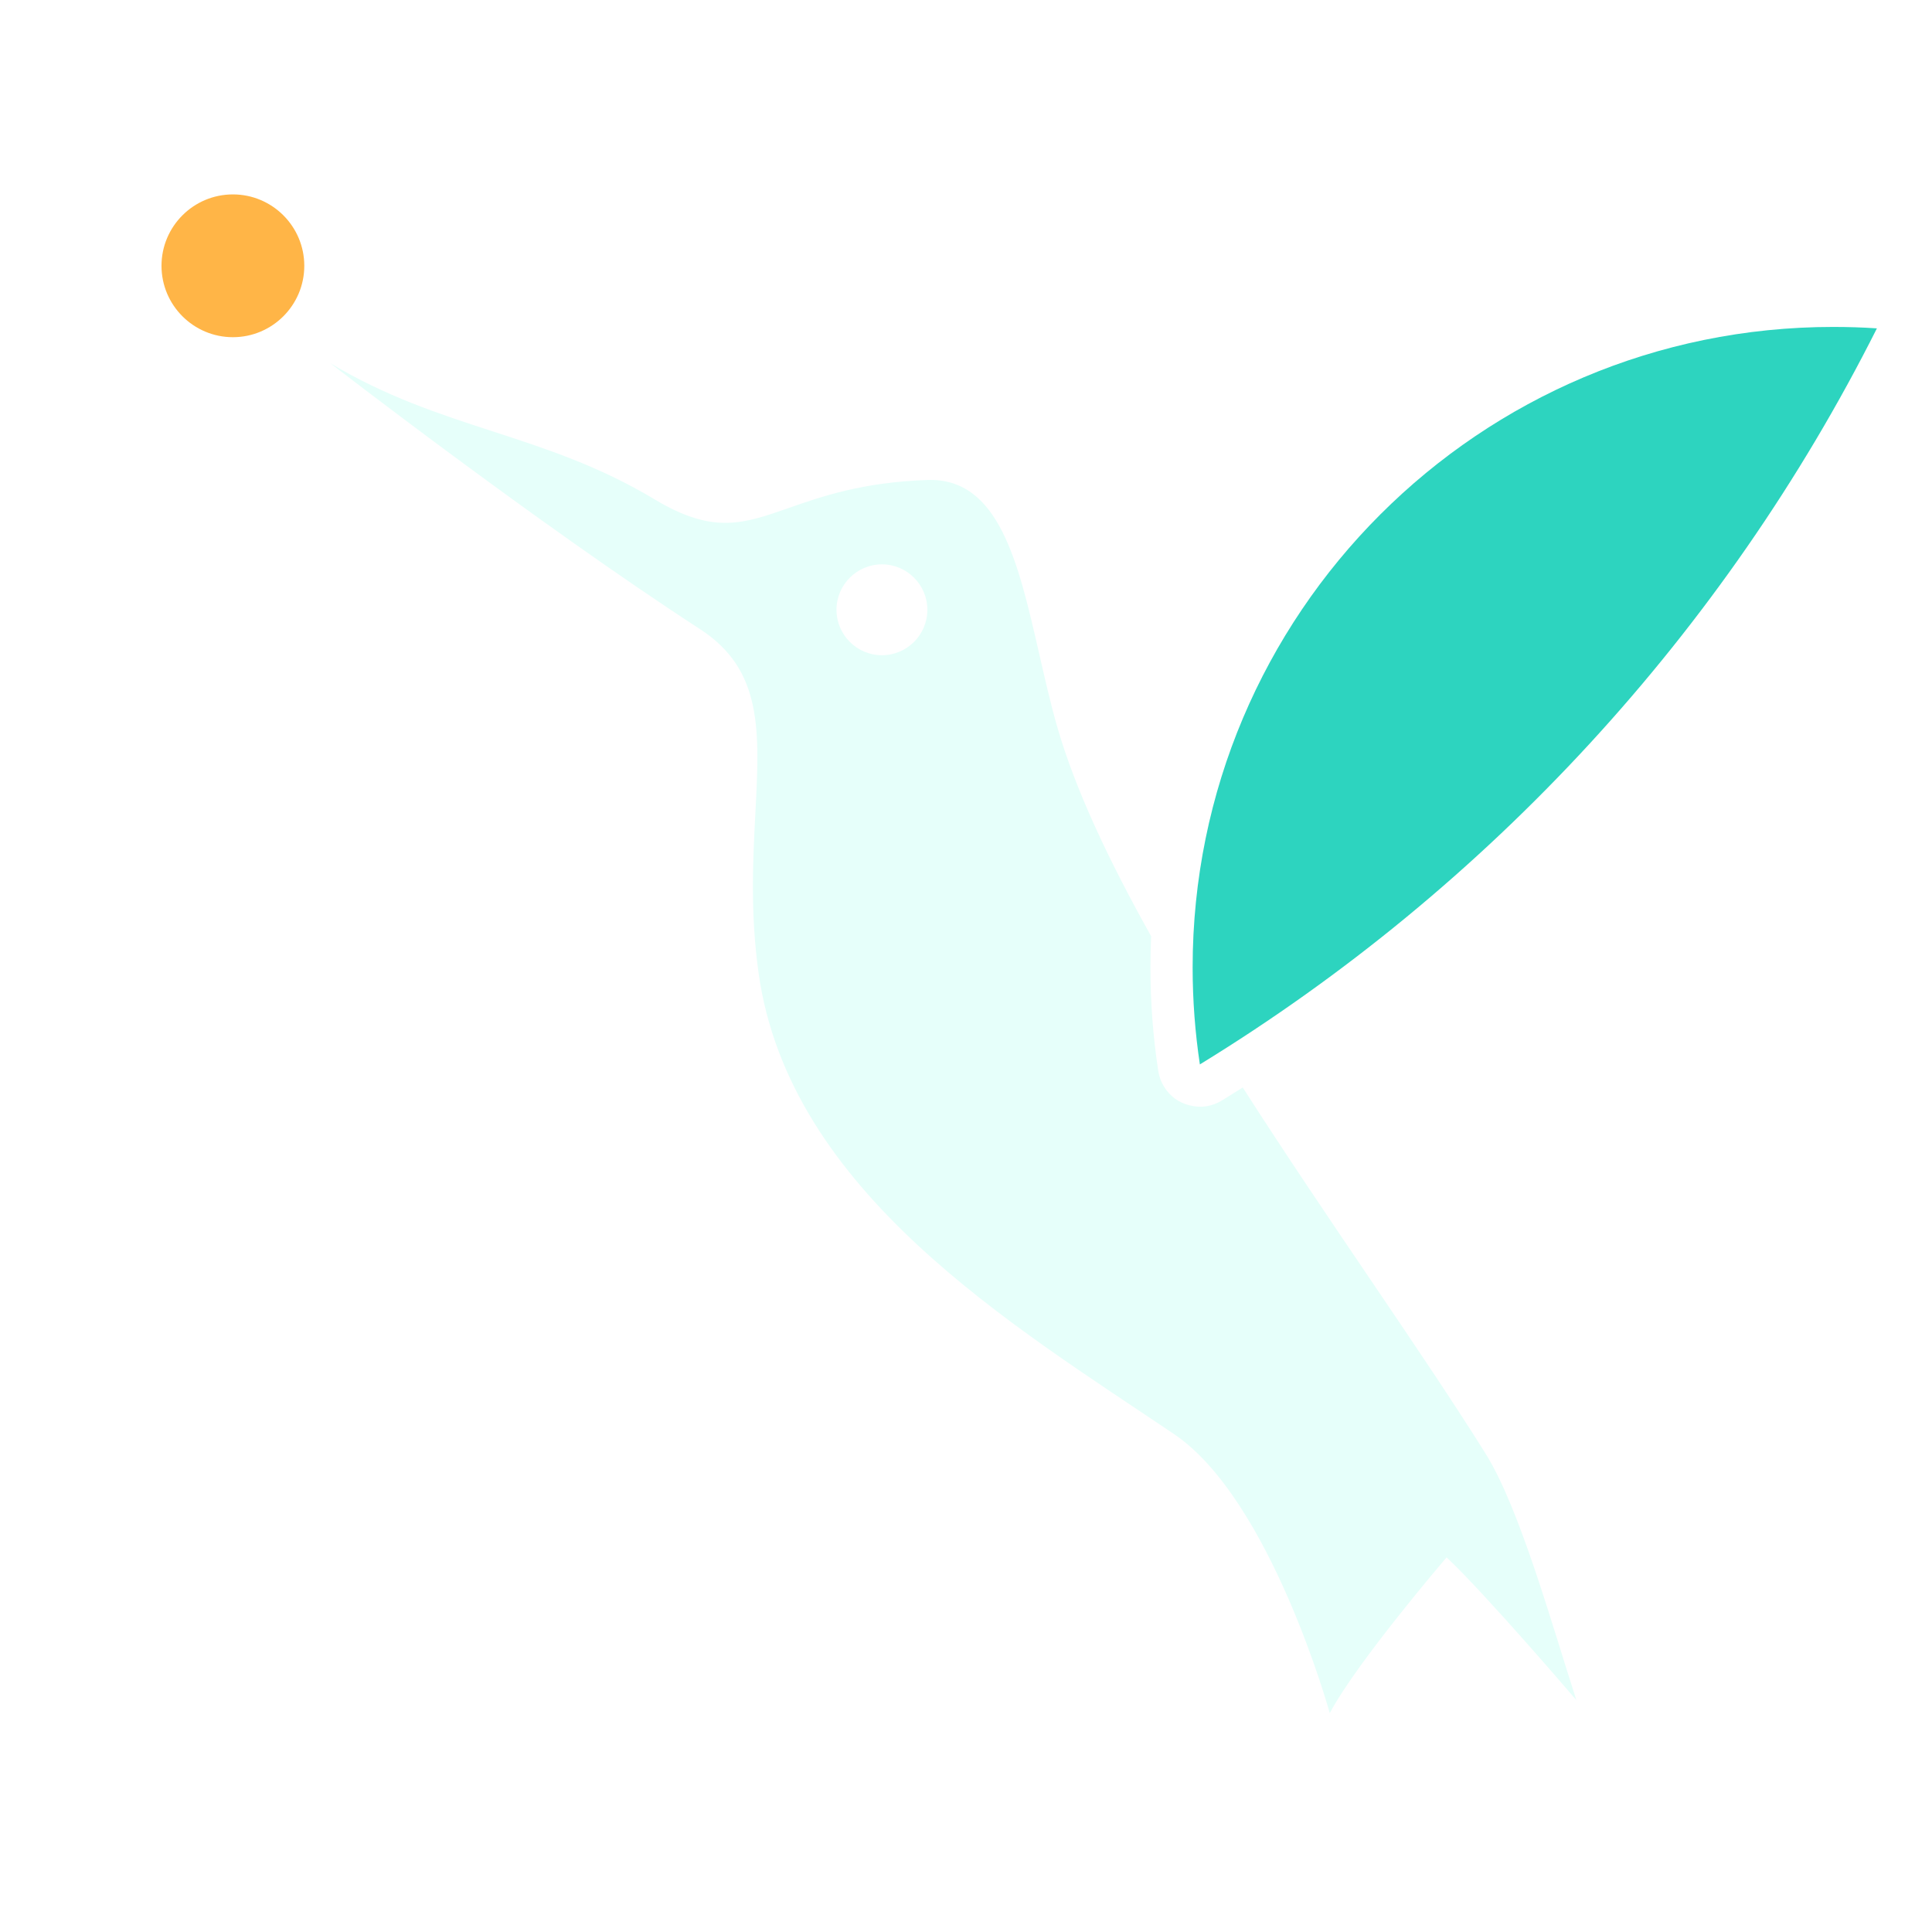
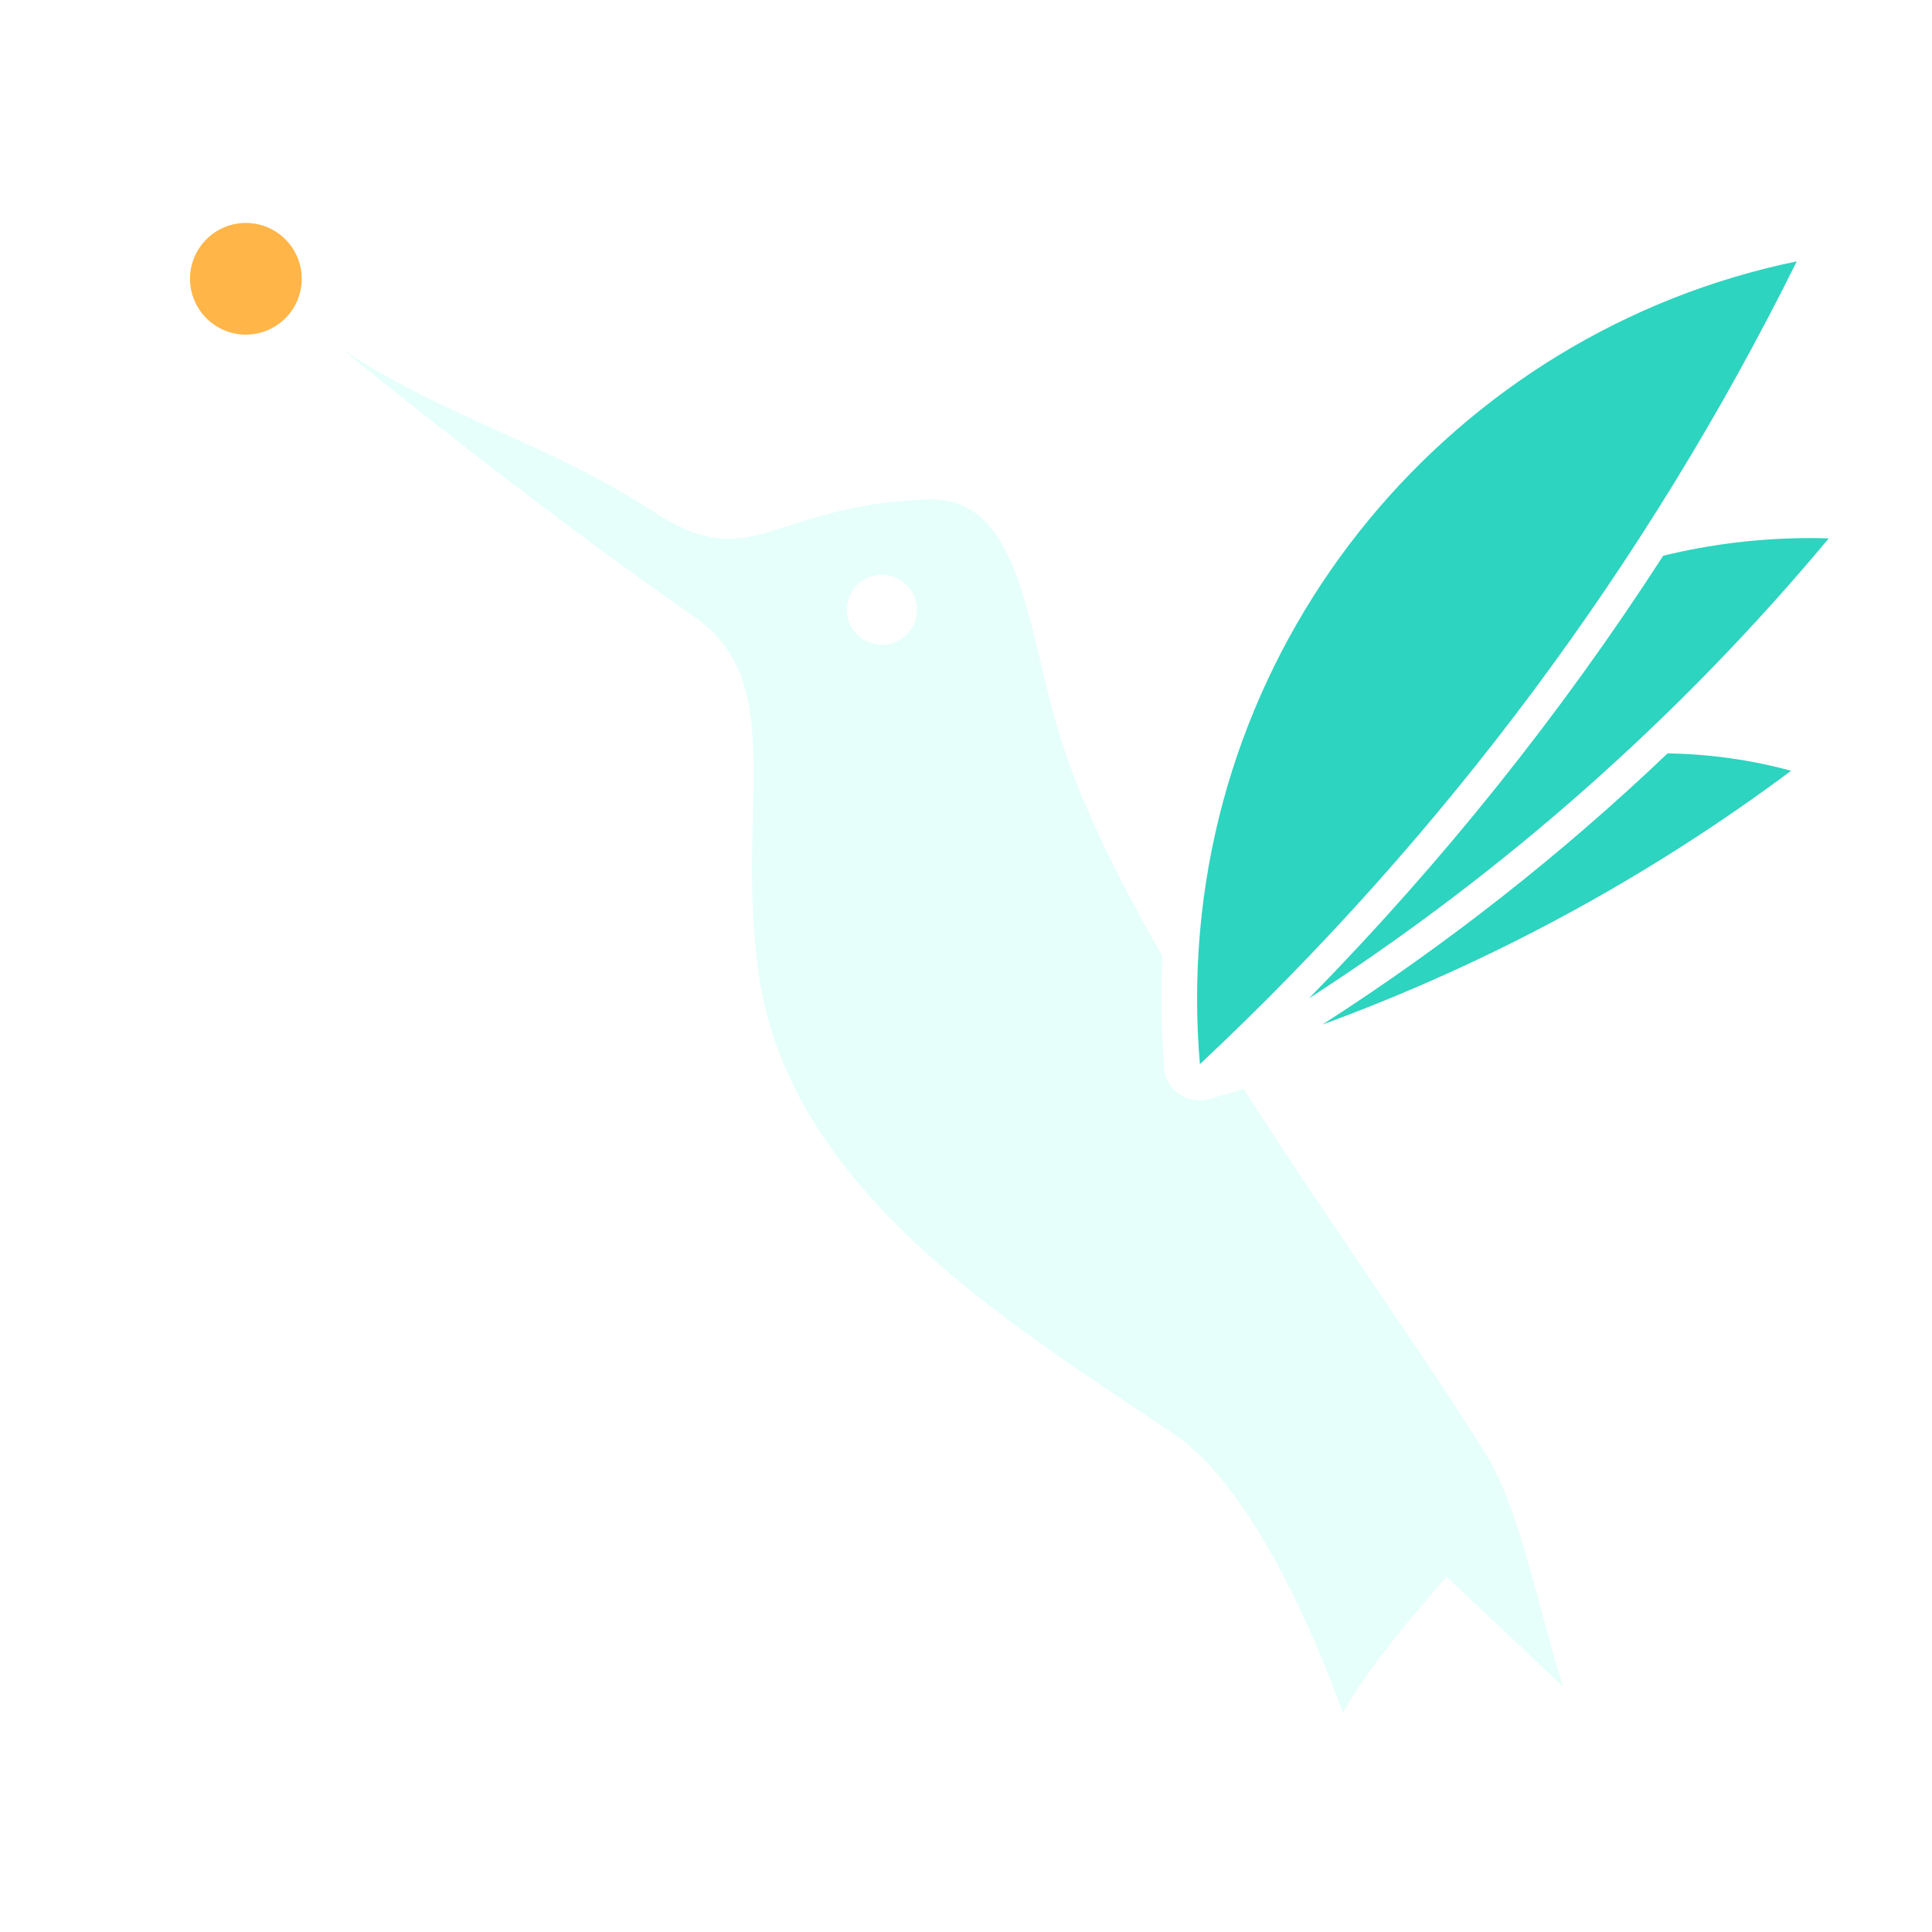
<svg xmlns="http://www.w3.org/2000/svg" viewBox="0 0 256 256">
-   <path fill="#E6FFFA" fill-rule="evenodd" d="M43.76 48.12C58.5 56.98 72.02 57.32 86.76 66.18C94.48 70.82 98.47 69.43 104.51 67.31C108.86 65.79 114.26 63.9 122.88 63.6C132.37 63.27 134.93 74.52 137.69 86.59C138.43 89.83 139.18 93.13 140.08 96.28C142.46 104.58 146.95 114.09 152.53 124.05Q152.44 126.11 152.44 128.19Q152.44 135.1 153.47 141.88Q153.64 143 154.23 143.97Q155.44 145.94 157.69 146.48Q159.94 147.02 161.92 145.81Q163.3 144.96 164.67 144.1C175.97 161.74 188.47 179.21 196.84 192.6C201.4 199.89 205.69 215.47 208.88 225.28C208.88 225.28 196.71 211.05 191.68 206.36C191.68 206.36 179.83 220.17 176.2 227C176.2 227 168.39 198.68 155.56 190.02C134.17 175.59 104.59 157.92 100.52 128.96C99.4 120.98 99.77 113.92 100.09 107.76C100.66 96.85 101.08 88.77 92.78 83.38C71.14 69.33 43.76 48.12 43.76 48.12ZM122.88 80.8C122.88 77.48 120.18 74.78 116.86 74.78C113.54 74.78 110.84 77.48 110.84 80.8C110.84 84.12 113.54 86.82 116.86 86.82C120.18 86.82 122.88 84.12 122.88 80.8Z" />
-   <path fill="#2DD4BF" fill-rule="evenodd" d="M248.7 43.51C228.45 83.78 197.24 117.6 158.99 141.04C158.36 136.85 158.03 132.56 158.03 128.19C158.03 81.32 196.03 43.32 242.9 43.32C244.85 43.32 246.79 43.38 248.7 43.51Z" />
-   <path fill="#FFB547" fill-rule="evenodd" d="M40.32 35.22C40.32 40.44 36.08 44.68 30.86 44.68C25.64 44.68 21.4 40.44 21.4 35.22C21.4 30 25.64 25.76 30.86 25.76C36.08 25.76 40.32 30 40.32 35.22Z" />
+   <path fill="#E6FFFA" fill-rule="evenodd" d="M45.48 46.4C59.91 55.77 72.33 58.53 86.76 67.9C94.47 72.91 98.48 71.62 104.79 69.59C109.11 68.2 114.5 66.47 122.88 66.18C132.61 65.84 135.06 76 137.9 87.77C138.57 90.56 139.26 93.43 140.08 96.28C142.67 105.31 147.76 115.77 154.02 126.68Q153.89 129.46 153.89 132.29Q153.89 136.52 154.22 140.72Q154.16 141.55 154.4 142.39Q154.95 144.27 156.66 145.22Q157.94 145.93 159.3 145.81Q159.94 145.77 160.55 145.54Q162.67 144.93 164.78 144.28C176.06 161.85 188.5 179.26 196.84 192.6C201.4 199.89 203.97 213.75 207.16 223.56C207.16 223.56 196.71 213.63 191.68 208.94C191.68 208.94 181.55 220.17 177.92 227C177.92 227 168.39 198.68 155.56 190.02C134.17 175.59 104.59 157.92 100.52 128.96C99.44 121.29 99.61 114.31 99.76 108.1C100.03 96.39 100.25 87.41 91.92 81.66C70.68 67.01 45.48 46.4 45.48 46.4ZM121.5 80.8C121.5 78.24 119.42 76.16 116.86 76.16C114.3 76.16 112.22 78.24 112.22 80.8C112.22 83.36 114.3 85.44 116.86 85.44C119.42 85.44 121.5 83.36 121.5 80.8Z" />
+   <path fill="#2DD4BF" fill-rule="evenodd" d="M238.08 34.63C218.22 74.73 191.32 110.73 158.99 141.01C158.75 138.13 158.62 135.22 158.62 132.29C158.62 84.16 192.72 43.99 238.08 34.63ZM242.32 71.34C222.61 94.96 199.38 115.55 173.44 132.29Q199.99 105.21 220.38 73.64C226.63 72.11 233.15 71.3 239.87 71.3C240.69 71.3 241.51 71.31 242.32 71.34ZM237.33 102.13C218.53 116.16 197.64 127.55 175.22 135.76Q199.86 119.94 220.96 99.83C226.62 99.91 232.1 100.71 237.33 102.13Z" />
+   <path fill="#FFB547" fill-rule="evenodd" d="M39.98 36.94C39.98 41.02 36.66 44.34 32.58 44.34C28.5 44.34 25.18 41.02 25.18 36.94C25.18 32.86 28.5 29.54 32.58 29.54C36.66 29.54 39.98 32.86 39.98 36.94Z" />
</svg>
